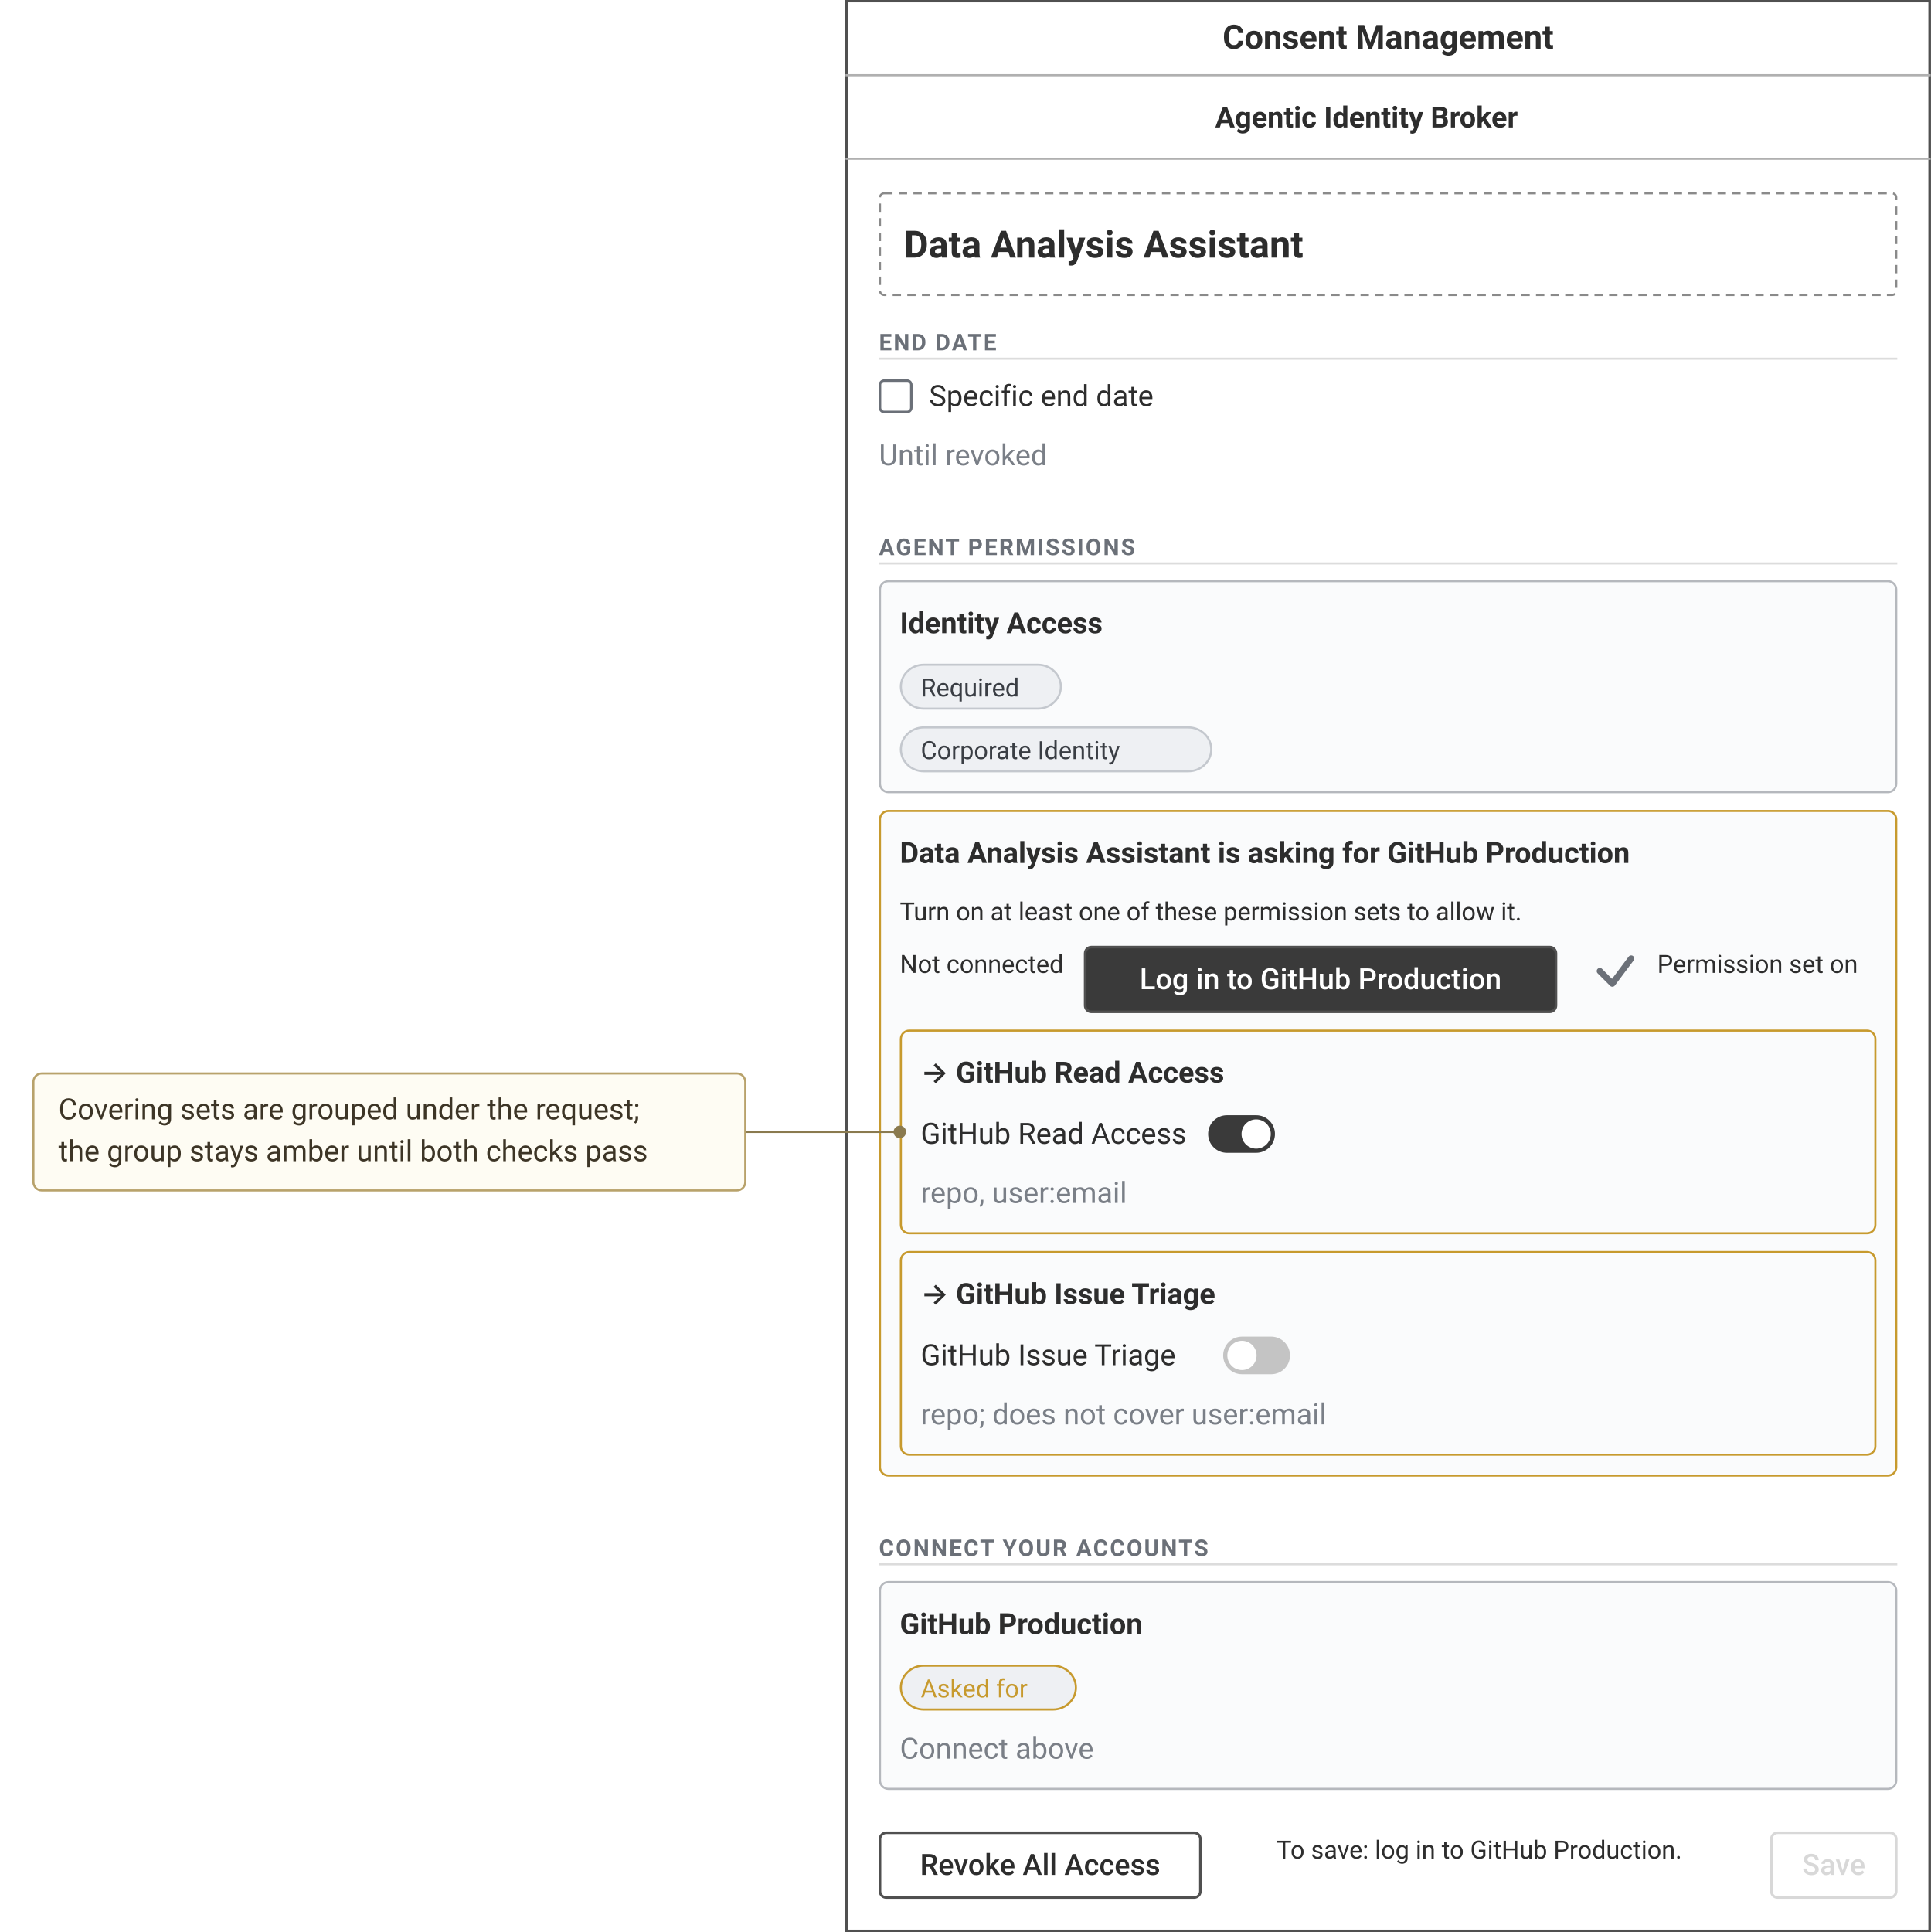
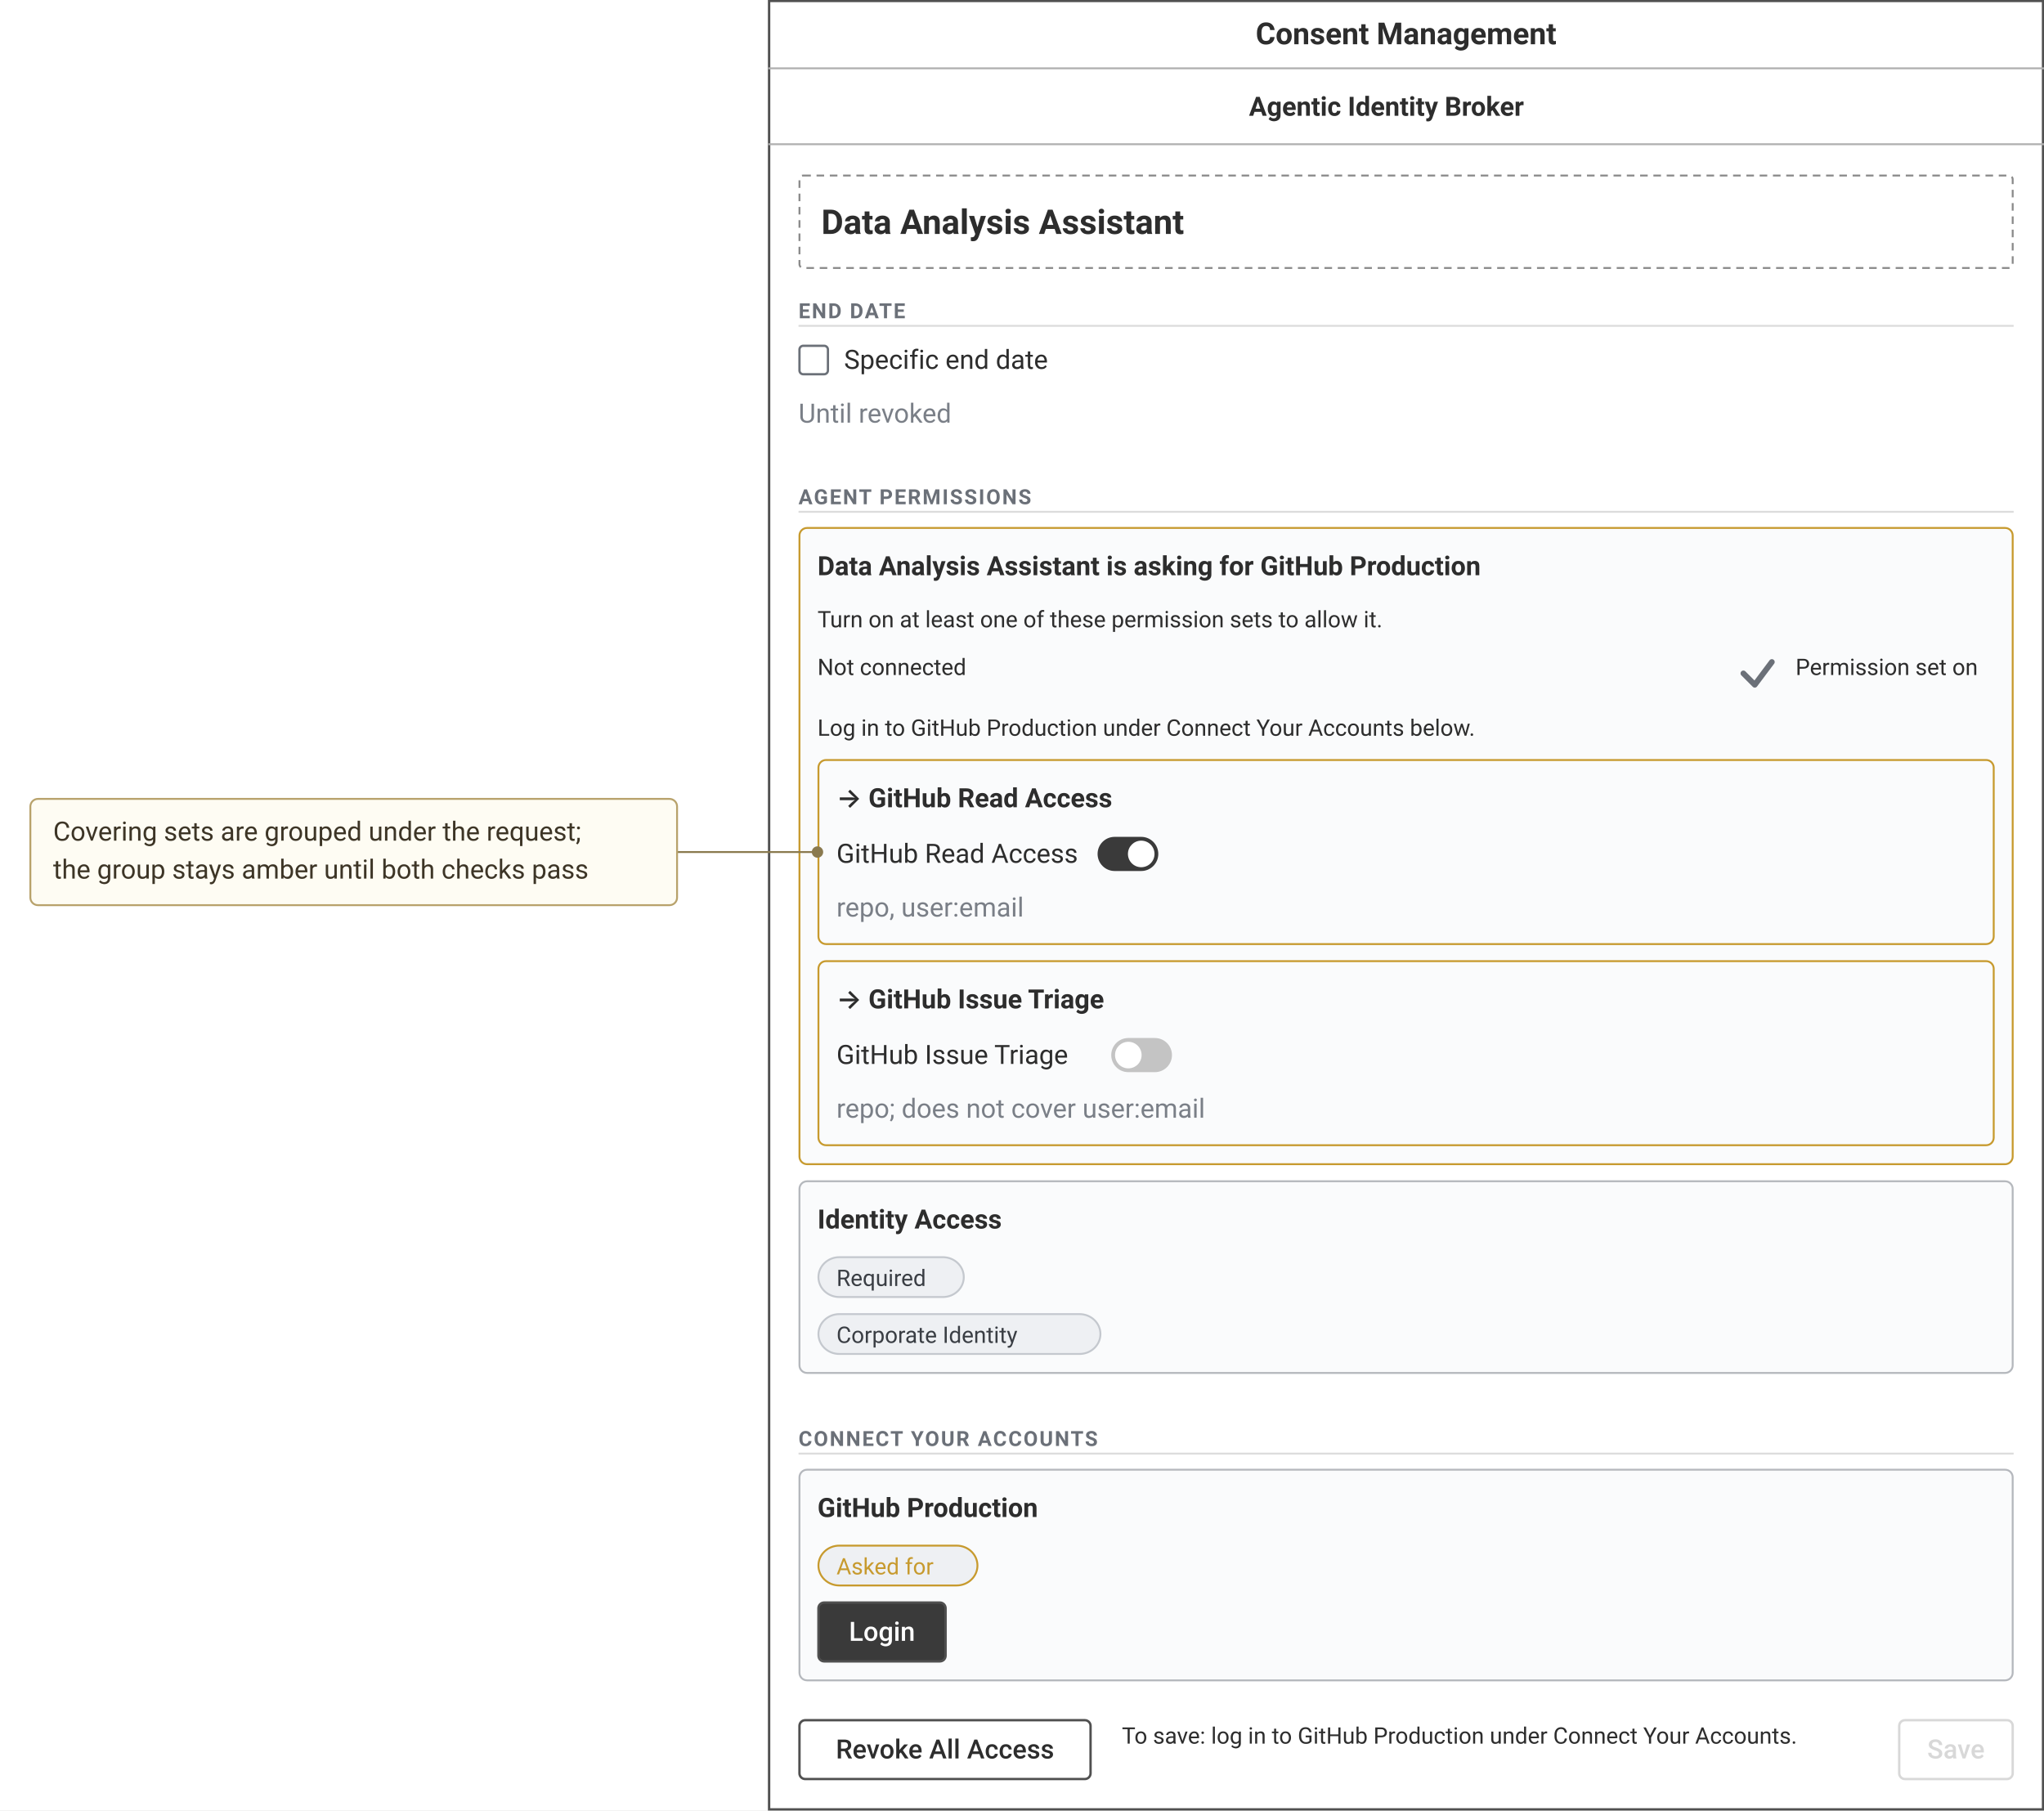
- <svg xmlns="http://www.w3.org/2000/svg" width="924.343" height="924.857" viewBox="0 0 924.343 924.857" font-family="system-ui, -apple-system, &quot;Segoe UI&quot;, Roboto, sans-serif" font-size="14" id="wireframes/consent-needs-login.svg">
-   <rect x="0" y="0" width="924.343" height="924.857" fill="#ffffff" />
-   <rect x="405.3" y="0.5" width="518.543" height="923.857" fill="none" stroke="#505050" stroke-width="1.25" />
-   <line x1="404.8" y1="36" x2="924.343" y2="36" stroke="#b0b0b0" stroke-width="1" />
-   <text x="664.571" y="23.333" text-anchor="middle" font-size="16" font-weight="600" fill="#2d2d2d">Consent Management</text>
-   <line x1="404.8" y1="76" x2="924.343" y2="76" stroke="#b0b0b0" stroke-width="1" />
-   <text x="581.771" y="61" font-weight="700" fill="#2d2d2d">Agentic Identity Broker</text>
-   <rect x="421.3" y="92.5" width="486.543" height="48.714" fill="none" stroke="#8a8a8a" stroke-width="1" stroke-dasharray="4 3" rx="2" />
+ <svg xmlns="http://www.w3.org/2000/svg" width="1077.143" height="954" viewBox="0 0 1077.143 954" font-family="system-ui, -apple-system, &quot;Segoe UI&quot;, Roboto, sans-serif" font-size="14" id="wireframes/consent-needs-login.svg">
+   <rect x="0" y="0" width="1077.143" height="954" fill="#ffffff" />
+   <rect x="405.3" y="0.5" width="671.343" height="953" fill="none" stroke="#505050" stroke-width="1.25" />
+   <line x1="404.8" y1="36" x2="1077.143" y2="36" stroke="#b0b0b0" stroke-width="1" />
+   <text x="740.971" y="23.333" text-anchor="middle" font-size="16" font-weight="600" fill="#2d2d2d">Consent Management</text>
+   <line x1="404.8" y1="76" x2="1077.143" y2="76" stroke="#b0b0b0" stroke-width="1" />
+   <text x="658.171" y="61" font-weight="700" fill="#2d2d2d">Agentic Identity Broker</text>
+   <rect x="421.3" y="92.5" width="639.343" height="48.714" fill="none" stroke="#8a8a8a" stroke-width="1" stroke-dasharray="4 3" rx="2" />
  <text x="432.8" y="123.286" font-weight="700" font-size="18" fill="#2d2d2d">Data Analysis Assistant</text>
  <text x="420.8" y="167.714" font-size="11" font-weight="700" letter-spacing="0.8" fill="#6b7078">END DATE</text>
-   <line x1="420.8" y1="171.714" x2="908.343" y2="171.714" stroke="#c4c4c4" stroke-width="1" opacity="0.6" />
+   <line x1="420.8" y1="171.714" x2="1061.143" y2="171.714" stroke="#c4c4c4" stroke-width="1" opacity="0.6" />
  <g opacity="1">
    <rect x="421.3" y="182.214" width="15" height="15" rx="2" fill="#ffffff" stroke="#6b7078" stroke-width="1.2" />
    <text x="444.8" y="194.381" fill="#2d2d2d">Specific end date</text>
  </g>
  <text x="420.8" y="222.714" fill="#7a7f87">Until revoked</text>
  <text x="420.8" y="265.714" font-size="11" font-weight="700" letter-spacing="0.8" fill="#6b7078">AGENT PERMISSIONS</text>
-   <line x1="420.8" y1="269.714" x2="908.343" y2="269.714" stroke="#c4c4c4" stroke-width="1" opacity="0.6" />
-   <rect x="421.3" y="278.214" width="486.543" height="101" fill="#fafbfc" stroke="#b5b8bd" stroke-width="1" rx="4" />
-   <text x="430.8" y="303.114" font-weight="600" fill="#2d2d2d">Identity Access</text>
-   <rect x="431.3" y="318.214" width="76.6" height="21" rx="11" fill="#eef0f3" stroke="#c4c8ce" stroke-width="1" />
-   <text x="440.8" y="333.381" font-size="12" fill="#3a3e44">Required</text>
-   <rect x="431.3" y="348.214" width="148.6" height="21" rx="11" fill="#eef0f3" stroke="#c4c8ce" stroke-width="1" />
-   <text x="440.8" y="363.381" font-size="12" fill="#3a3e44">Corporate Identity</text>
-   <rect x="421.3" y="388.214" width="486.543" height="318.143" fill="#fafbfc" stroke="#c79a2e" stroke-width="1" rx="4" />
-   <text x="430.8" y="413.114" font-weight="600" fill="#2d2d2d">Data Analysis Assistant is asking for GitHub Production</text>
-   <text x="430.8" y="440.571" font-size="12" fill="#2d2d2d">Turn on at least one of these permission sets to allow it.</text>
-   <text x="430.8" y="465.714" font-size="12" fill="#2d2d2d">Not connected</text>
-   <g opacity="1">
-     <rect x="519.529" y="453.357" width="225.4" height="31" fill="#3a3a3a" stroke="#505050" stroke-width="1.25" rx="3" />
-     <text x="632.229" y="473.524" text-anchor="middle" font-weight="500" fill="#ffffff">Log in to GitHub Production</text>
-   </g>
-   <g transform="translate(761.4286 452.8571) scale(1.5)" color="#6b7078">
+   <line x1="420.8" y1="269.714" x2="1061.143" y2="269.714" stroke="#c4c4c4" stroke-width="1" opacity="0.6" />
+   <rect x="421.3" y="278.214" width="639.343" height="335.286" fill="#fafbfc" stroke="#c79a2e" stroke-width="1" rx="4" />
+   <text x="430.8" y="303.114" font-weight="600" fill="#2d2d2d">Data Analysis Assistant is asking for GitHub Production</text>
+   <text x="430.8" y="330.571" font-size="12" fill="#2d2d2d">Turn on at least one of these permission sets to allow it.</text>
+   <text x="430.8" y="355.714" font-size="12" fill="#2d2d2d">Not connected</text>
+   <g transform="translate(914.2286 342.8571) scale(1.5)" color="#6b7078">
    <path d="M 3 8 L 7 12 L 13 4" fill="none" stroke="currentColor" stroke-width="2" stroke-linecap="round" stroke-linejoin="round" />
  </g>
-   <text x="793.429" y="465.714" font-size="12" fill="#2d2d2d">Permission set on</text>
-   <rect x="431.3" y="493.357" width="466.543" height="97" fill="#fafbfc" stroke="#c79a2e" stroke-width="1" rx="4" />
-   <text x="440.8" y="518.257" font-weight="600" fill="#2d2d2d">→ GitHub Read Access</text>
+   <text x="946.229" y="355.714" font-size="12" fill="#2d2d2d">Permission set on</text>
+   <text x="430.8" y="387.714" font-size="12" fill="#2d2d2d">Log in to GitHub Production under Connect Your Accounts below.</text>
+   <rect x="431.3" y="400.5" width="619.343" height="97" fill="#fafbfc" stroke="#c79a2e" stroke-width="1" rx="4" />
+   <text x="440.8" y="425.4" font-weight="600" fill="#2d2d2d">→ GitHub Read Access</text>
  <g opacity="1">
-     <rect x="578.4" y="533.857" width="32" height="18" rx="9" fill="#3a3a3a" />
-     <circle cx="601.4" cy="542.857" r="7" fill="#ffffff" />
-     <text x="440.8" y="547.524" fill="#2d2d2d">GitHub Read Access</text>
+     <rect x="578.4" y="441" width="32" height="18" rx="9" fill="#3a3a3a" />
+     <circle cx="601.4" cy="450" r="7" fill="#ffffff" />
+     <text x="440.8" y="454.667" fill="#2d2d2d">GitHub Read Access</text>
  </g>
-   <text x="440.8" y="575.857" fill="#7a7f87">repo, user:email</text>
-   <rect x="431.3" y="599.357" width="466.543" height="97" fill="#fafbfc" stroke="#c79a2e" stroke-width="1" rx="4" />
-   <text x="440.8" y="624.257" font-weight="600" fill="#2d2d2d">→ GitHub Issue Triage</text>
+   <text x="440.8" y="483" fill="#7a7f87">repo, user:email</text>
+   <rect x="431.3" y="506.5" width="619.343" height="97" fill="#fafbfc" stroke="#c79a2e" stroke-width="1" rx="4" />
+   <text x="440.8" y="531.4" font-weight="600" fill="#2d2d2d">→ GitHub Issue Triage</text>
  <g opacity="1">
-     <rect x="585.6" y="639.857" width="32" height="18" rx="9" fill="#c4c4c4" />
-     <circle cx="594.6" cy="648.857" r="7" fill="#ffffff" />
-     <text x="440.8" y="653.524" fill="#2d2d2d">GitHub Issue Triage</text>
+     <rect x="585.6" y="547" width="32" height="18" rx="9" fill="#c4c4c4" />
+     <circle cx="594.6" cy="556" r="7" fill="#ffffff" />
+     <text x="440.8" y="560.667" fill="#2d2d2d">GitHub Issue Triage</text>
  </g>
-   <text x="440.8" y="681.857" fill="#7a7f87">repo; does not cover user:email</text>
-   <text x="420.8" y="744.857" font-size="11" font-weight="700" letter-spacing="0.8" fill="#6b7078">CONNECT YOUR ACCOUNTS</text>
-   <line x1="420.8" y1="748.857" x2="908.343" y2="748.857" stroke="#c4c4c4" stroke-width="1" opacity="0.6" />
-   <rect x="421.3" y="757.357" width="486.543" height="99" fill="#fafbfc" stroke="#b5b8bd" stroke-width="1" rx="4" />
-   <text x="430.8" y="782.257" font-weight="600" fill="#2d2d2d">GitHub Production</text>
-   <rect x="431.3" y="797.357" width="83.8" height="21" rx="11" fill="#eef0f3" stroke="#c79a2e" stroke-width="1" />
-   <text x="440.8" y="812.524" font-size="12" fill="#c79a2e">Asked for</text>
-   <text x="430.8" y="841.857" fill="#7a7f87">Connect above</text>
+   <text x="440.8" y="589" fill="#7a7f87">repo; does not cover user:email</text>
+   <rect x="421.3" y="622.5" width="639.343" height="101" fill="#fafbfc" stroke="#b5b8bd" stroke-width="1" rx="4" />
+   <text x="430.8" y="647.4" font-weight="600" fill="#2d2d2d">Identity Access</text>
+   <rect x="431.3" y="662.5" width="76.6" height="21" rx="11" fill="#eef0f3" stroke="#c4c8ce" stroke-width="1" />
+   <text x="440.8" y="677.667" font-size="12" fill="#3a3e44">Required</text>
+   <rect x="431.3" y="692.5" width="148.6" height="21" rx="11" fill="#eef0f3" stroke="#c4c8ce" stroke-width="1" />
+   <text x="440.8" y="707.667" font-size="12" fill="#3a3e44">Corporate Identity</text>
+   <text x="420.8" y="762" font-size="11" font-weight="700" letter-spacing="0.8" fill="#6b7078">CONNECT YOUR ACCOUNTS</text>
+   <line x1="420.8" y1="766" x2="1061.143" y2="766" stroke="#c4c4c4" stroke-width="1" opacity="0.6" />
+   <rect x="421.3" y="774.5" width="639.343" height="111" fill="#fafbfc" stroke="#b5b8bd" stroke-width="1" rx="4" />
+   <text x="430.8" y="799.4" font-weight="600" fill="#2d2d2d">GitHub Production</text>
+   <rect x="431.3" y="814.5" width="83.8" height="21" rx="11" fill="#eef0f3" stroke="#c79a2e" stroke-width="1" />
+   <text x="440.8" y="829.667" font-size="12" fill="#c79a2e">Asked for</text>
  <g opacity="1">
-     <rect x="421.3" y="877.357" width="153.4" height="31" fill="#ffffff" stroke="#505050" stroke-width="1.25" rx="3" />
-     <text x="498" y="897.524" text-anchor="middle" font-weight="500" fill="#2d2d2d">Revoke All Access</text>
+     <rect x="431.3" y="844.5" width="67" height="31" fill="#3a3a3a" stroke="#505050" stroke-width="1.25" rx="3" />
+     <text x="464.8" y="864.667" text-anchor="middle" font-weight="500" fill="#ffffff">Login</text>
  </g>
-   <text x="611.2" y="889.714" font-size="12" fill="#2d2d2d">To save: log in to GitHub Production.</text>
+   <g opacity="1">
+     <rect x="421.3" y="906.5" width="153.4" height="31" fill="#ffffff" stroke="#505050" stroke-width="1.25" rx="3" />
+     <text x="498" y="926.667" text-anchor="middle" font-weight="500" fill="#2d2d2d">Revoke All Access</text>
+   </g>
+   <text x="591.2" y="918.857" font-size="12" fill="#2d2d2d">To save: log in to GitHub Production under Connect Your Accounts.</text>
  <g opacity="0.55">
-     <rect x="848.043" y="877.357" width="59.8" height="31" fill="#ffffff" stroke="#b8b8b8" stroke-width="1.25" rx="3" />
-     <text x="877.943" y="897.524" text-anchor="middle" font-weight="500" fill="#b8b8b8">Save</text>
+     <rect x="1000.843" y="906.5" width="59.8" height="31" fill="#ffffff" stroke="#b8b8b8" stroke-width="1.25" rx="3" />
+     <text x="1030.743" y="926.667" text-anchor="middle" font-weight="500" fill="#b8b8b8">Save</text>
  </g>
-   <line x1="430.8" y1="541.857" x2="356.8" y2="541.857" stroke="#8a7a4f" stroke-width="1" />
-   <circle cx="430.8" cy="541.857" r="3" fill="#8a7a4f" />
-   <rect x="16" y="513.857" width="340.8" height="56" rx="4" ry="4" fill="#fefcf3" stroke="#b8a26b" stroke-width="1" />
-   <text x="28" y="535.857" fill="#3d3526">Covering sets are grouped under the request;</text>
-   <text x="28" y="555.857" fill="#3d3526">the group stays amber until both checks pass</text>
+   <line x1="430.8" y1="449" x2="356.8" y2="449" stroke="#8a7a4f" stroke-width="1" />
+   <circle cx="430.8" cy="449" r="3" fill="#8a7a4f" />
+   <rect x="16" y="421" width="340.8" height="56" rx="4" ry="4" fill="#fefcf3" stroke="#b8a26b" stroke-width="1" />
+   <text x="28" y="443" fill="#3d3526">Covering sets are grouped under the request;</text>
+   <text x="28" y="463" fill="#3d3526">the group stays amber until both checks pass</text>
</svg>
